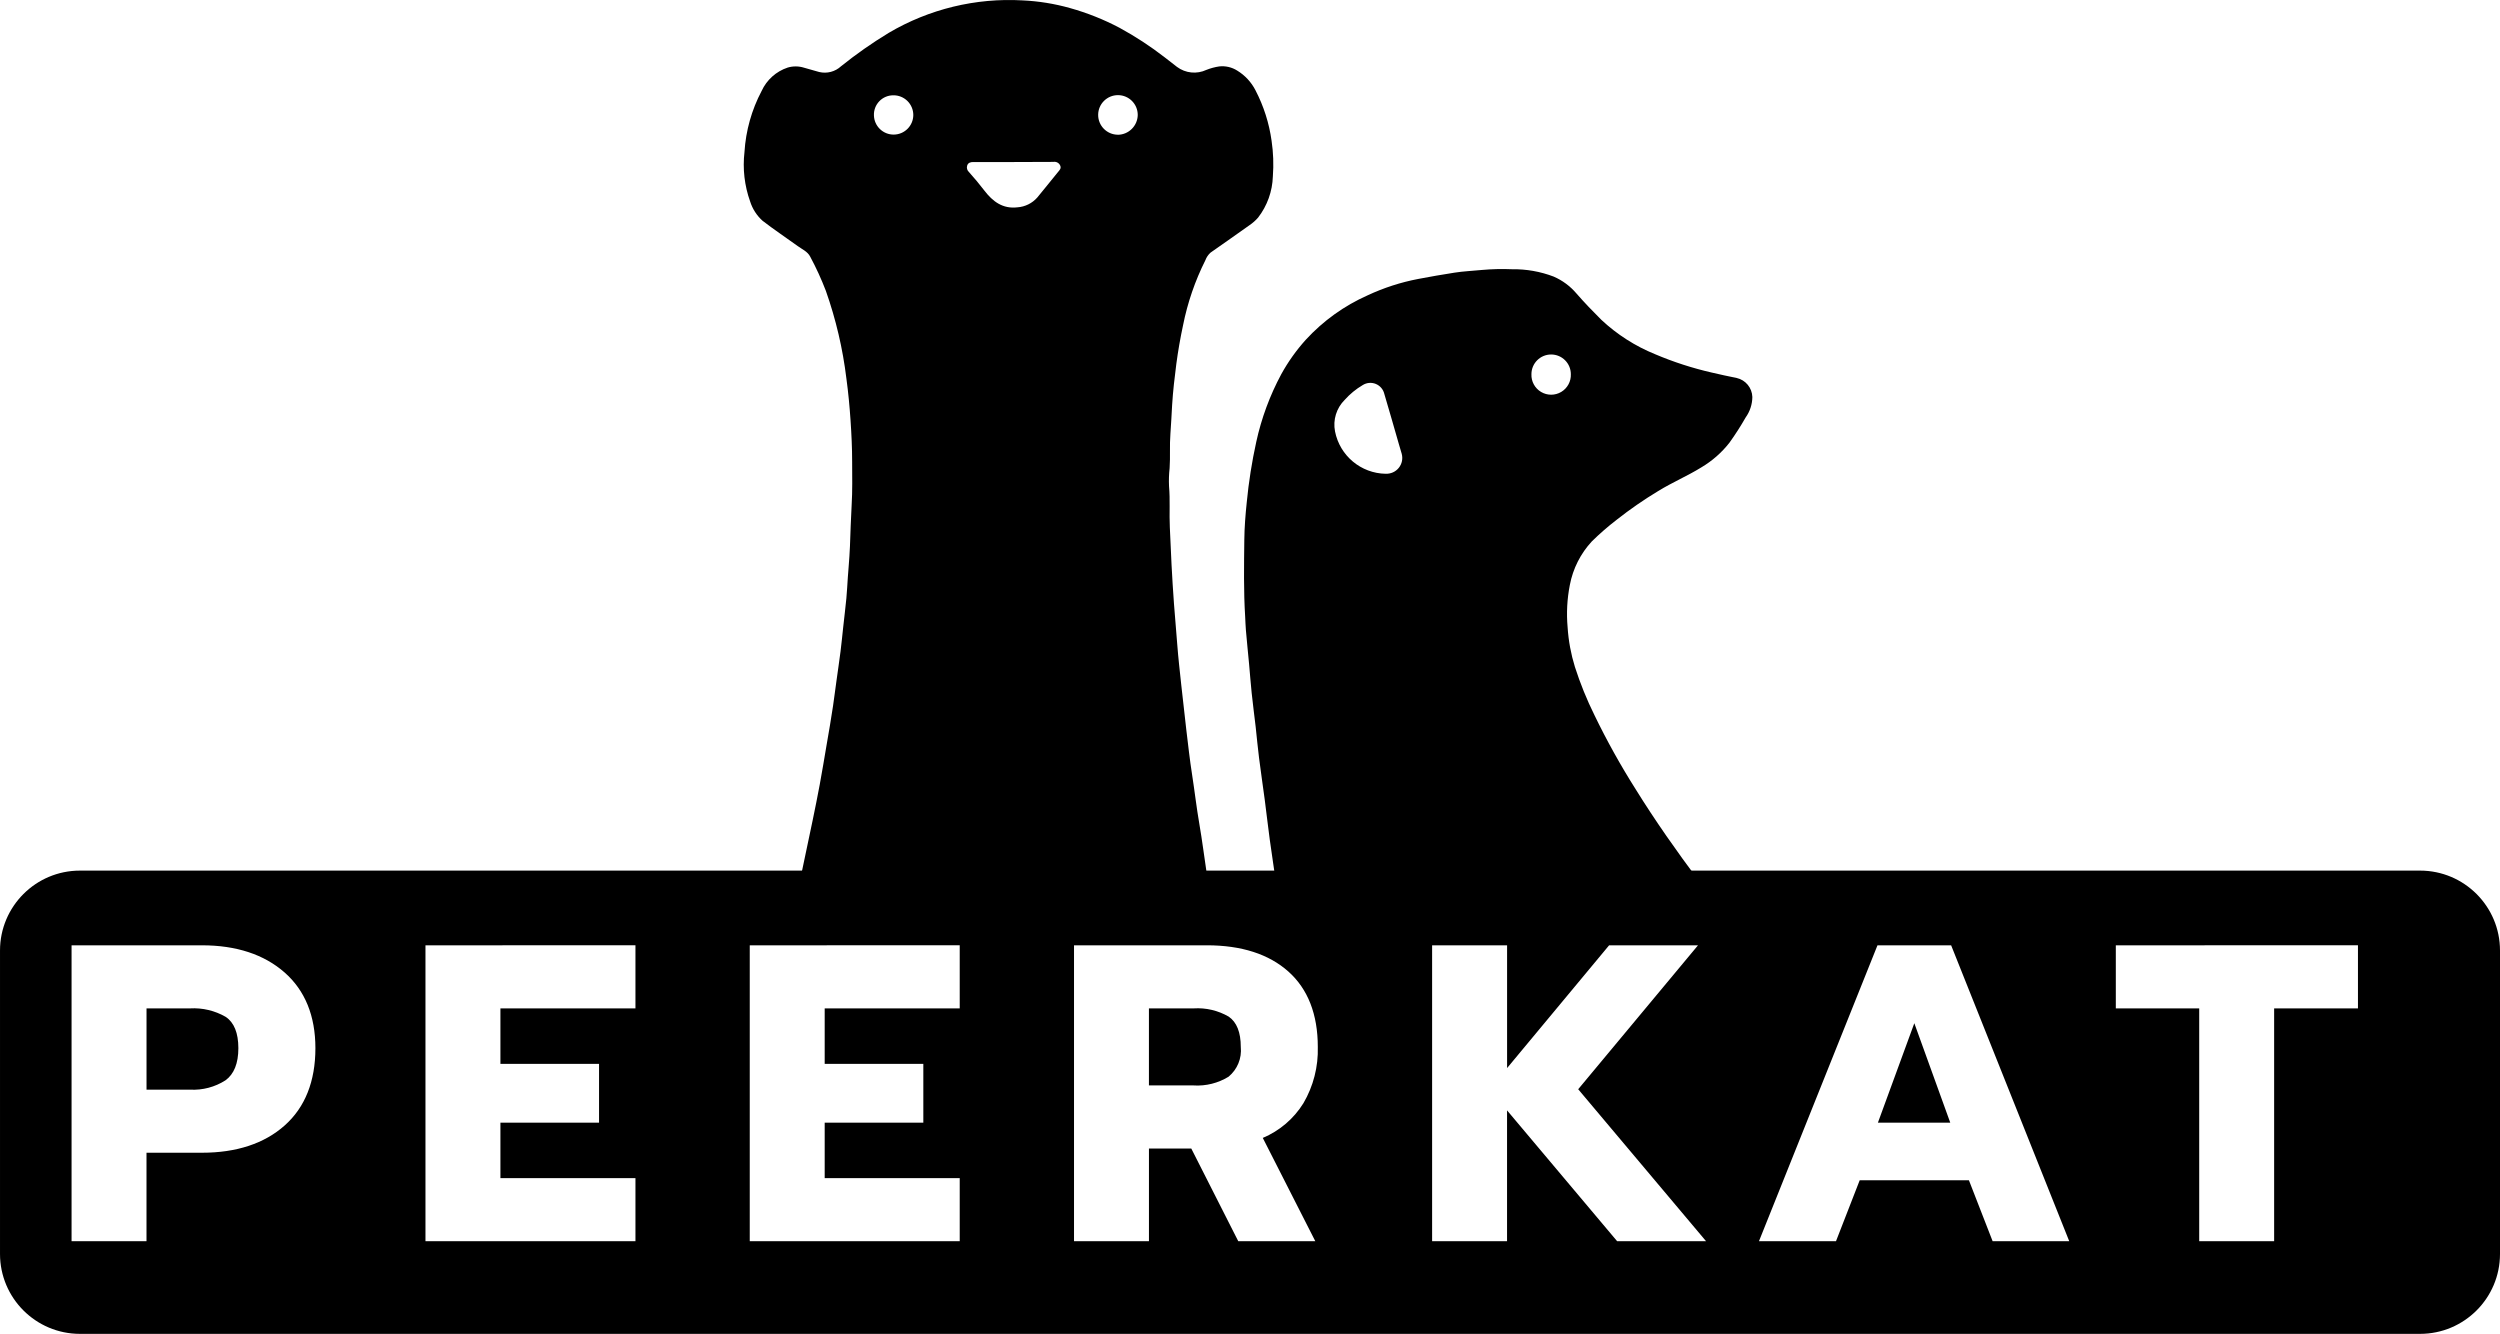
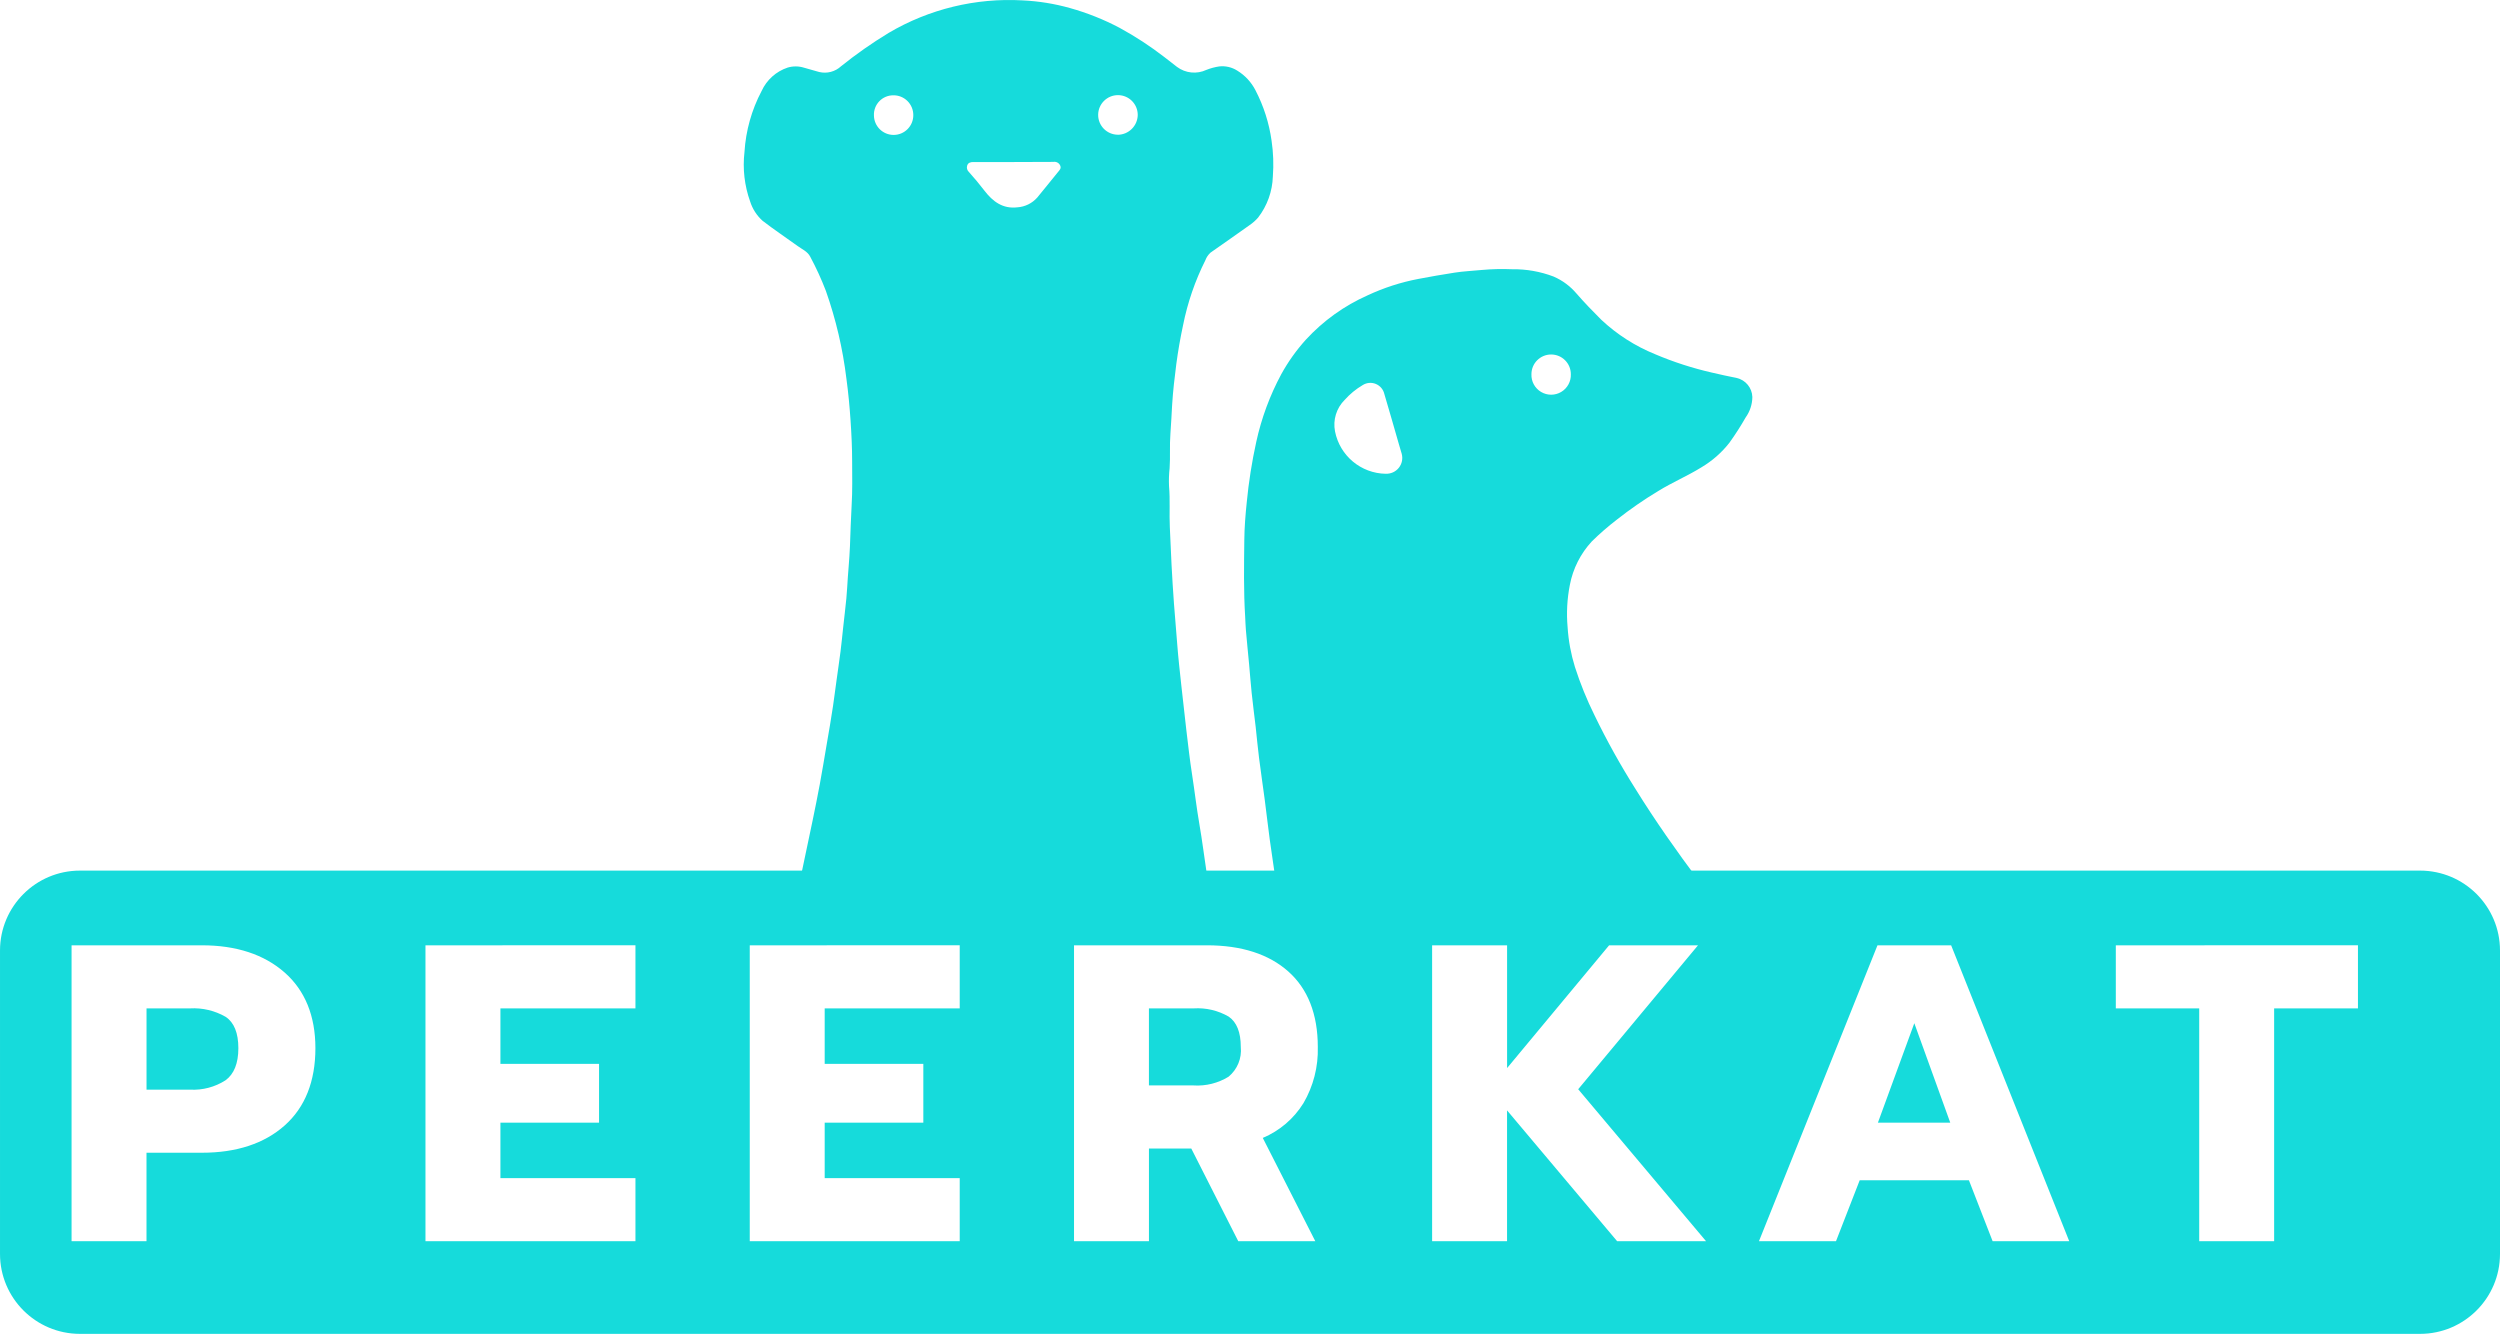
- <svg xmlns="http://www.w3.org/2000/svg" viewBox="0 0 313.001 167">
-   <defs />
-   <defs />
-   <path d="M99.88 111.47c.185-.841.378-1.709.56-2.564q.656-3.082 1.3-6.181c.308-1.5.616-3 .894-4.511.305-1.662.583-3.326.863-4.988.28-1.614.56-3.228.8-4.847.165-1.068.28-2.144.44-3.217.165-1.2.347-2.41.5-3.617.126-.992.219-1.989.328-2.984.132-1.21.28-2.424.4-3.643.045-.44.073-.885.1-1.323.092-1.737.28-3.466.35-5.206s.109-3.418.21-5.122c.112-1.821.07-3.643.064-5.456 0-1.726-.084-3.455-.2-5.175s-.28-3.486-.516-5.217a51.77 51.77 0 00-2.575-11.006 37.155 37.155 0 00-1.961-4.281c-.331-.644-1.012-.922-1.564-1.325-1.46-1.062-2.973-2.059-4.4-3.166a5.454 5.454 0 01-1.555-2.413 13.7 13.7 0 01-.709-6.19 18.837 18.837 0 012.146-7.647 5.493 5.493 0 013.273-2.934 3.514 3.514 0 012.04.02c.63.188 1.264.359 1.894.538a3 3 0 002.738-.72 55.708 55.708 0 015.974-4.183A29.657 29.657 0 01128.027.049a26.455 26.455 0 015.94.961 31.382 31.382 0 016.19 2.466 42.141 42.141 0 015.677 3.713c.513.387 1.009.8 1.524 1.185a3.6 3.6 0 003.69.373 7.205 7.205 0 011.606-.432 3.488 3.488 0 012.242.521 6.187 6.187 0 012.292 2.471 19.488 19.488 0 012.015 6.321 20.106 20.106 0 01.16 4.452 8.9 8.9 0 01-1.847 5.161 5.524 5.524 0 01-1.07.947c-1.617 1.166-3.262 2.289-4.887 3.441a2.393 2.393 0 00-.642.944 32.2 32.2 0 00-2.8 8.157q-.516 2.4-.841 4.839c-.219 1.7-.418 3.4-.524 5.114-.076 1.208-.12 2.421-.216 3.626-.115 1.443 0 2.883-.1 4.318a14.113 14.113 0 00-.073 2.242c.154 1.715.017 3.433.1 5.145.078 1.552.132 3.107.213 4.66.087 1.631.182 3.267.305 4.9.129 1.7.28 3.39.409 5.086s.328 3.446.513 5.167q.294 2.752.619 5.506c.23 1.9.437 3.8.734 5.691.317 2.037.546 4.085.9 6.117.367 2.113.628 4.245.95 6.366a17.422 17.422 0 01.305 1.961zm27.045-91.183h-5.058c-.325 0-.653.064-.776.437a.782.782 0 00.233.827c.667.745 1.311 1.513 1.917 2.306 1.051 1.373 2.3 2.317 4.141 2.1a3.643 3.643 0 002.485-1.227c.883-1.051 1.72-2.135 2.595-3.191.21-.255.446-.462.263-.841a.786.786 0 00-.841-.429c-1.659.018-3.309.018-4.959.018zm-12.579-5.885a2.47 2.47 0 00-2.5-2.47 2.419 2.419 0 00-2.429 2.522 2.465 2.465 0 004.929-.052zm25.6 2.471a2.522 2.522 0 002.5-2.48 2.478 2.478 0 10-2.5 2.474zM159.897 111.466c-.308-2.121-.63-4.242-.925-6.366-.227-1.662-.409-3.326-.628-4.988-.23-1.743-.493-3.483-.712-5.229-.165-1.295-.28-2.595-.423-3.892-.162-1.4-.353-2.824-.5-4.237-.129-1.2-.21-2.4-.322-3.606-.132-1.418-.28-2.836-.4-4.256-.048-.56-.059-1.121-.092-1.681-.2-3.208-.143-6.425-.106-9.636.017-1.564.143-3.133.305-4.688a63.392 63.392 0 011.191-7.565 32.555 32.555 0 013.127-8.465 22.987 22.987 0 013.082-4.329 23.425 23.425 0 017.742-5.556 26.922 26.922 0 016.33-2.048c1.51-.28 3.021-.56 4.536-.787 1.121-.179 2.264-.219 3.4-.336a28.722 28.722 0 013.8-.092 14.017 14.017 0 015.217.919 7.846 7.846 0 012.839 2.1c1 1.149 2.054 2.242 3.138 3.32a21.917 21.917 0 006.725 4.3 42.292 42.292 0 007.106 2.3c1.028.255 2.071.454 3.107.675a2.522 2.522 0 011.961 2.382 4.48 4.48 0 01-.841 2.564 36.26 36.26 0 01-2.023 3.152 12.647 12.647 0 01-3.531 3.1c-1.74 1.076-3.643 1.88-5.38 2.95a51.036 51.036 0 00-5.206 3.6 34.189 34.189 0 00-3.116 2.712 11.065 11.065 0 00-2.752 5.447 18.77 18.77 0 00-.28 5.307 21.355 21.355 0 00.916 4.968 43.69 43.69 0 002.449 6.041 93.389 93.389 0 005.142 9.247c2.466 3.979 5.161 7.8 7.963 11.544.28.375.591.737.857 1.121zm13.592-52.154a1.98 1.98 0 002.006-2.5c-.129-.4-.238-.8-.356-1.208-.605-2.1-1.2-4.2-1.824-6.293a1.793 1.793 0 00-2.7-1.1 9.389 9.389 0 00-2.256 1.852 4.371 4.371 0 00-1.213 3.951 6.573 6.573 0 006.343 5.302zm23.181-12.463a2.467 2.467 0 00-4.934 0 2.469 2.469 0 104.934 0z" class="a" />
-   <g>
-     <path d="M303.001 167h-293a10.011 10.011 0 01-10-10v-38a10.011 10.011 0 0110-10h293a10.011 10.011 0 0110 10v38a10.011 10.011 0 01-10 10zm-38.1-48.647v7.9h10.441V155.4h9.381v-29.15h10.494v-7.9zm-32.066 29.415h13.674l2.968 7.632h9.593l-14.787-37.047h-9.222L220.222 155.4h9.645l2.968-7.631zm-44.149-8.745l13.781 16.377h11.134l-16.01-19.027 15-18.02h-11.13l-12.773 15.37v-15.37h-9.387V155.4h9.382v-16.377zm-44.838 4.77h5.3l5.883 11.607h9.646l-6.576-12.932a11.01 11.01 0 005.088-4.346 13.206 13.206 0 001.8-7.049c0-4.08-1.239-7.254-3.683-9.435s-5.878-3.286-10.2-3.286h-16.639V155.4h9.382v-11.606zm-49.979-25.44V155.4h26.288v-7.9h-16.906v-6.94h12.35v-7.367h-12.35v-6.943h16.906v-7.9zm-40.6 0V155.4h26.29v-7.9H62.653v-6.94h12.348v-7.367H62.653v-6.943h16.906v-7.9zm-44.309 0V155.4h9.382v-11.077h6.943c4.326 0 7.813-1.15 10.362-3.419s3.842-5.522 3.842-9.672c0-4.044-1.3-7.236-3.868-9.487s-6.043-3.392-10.334-3.392zm235.217 22.207h-9.063l4.559-12.455 4.5 12.454zm-220.376-4.134h-5.456V126.25h5.456a8.016 8.016 0 014.452 1.059c1.055.7 1.59 2.024 1.59 3.922s-.544 3.254-1.616 4.028a7.476 7.476 0 01-4.426 1.167zm125.663-.53h-5.618v-9.646h5.618a7.759 7.759 0 014.372 1.033c1 .686 1.511 1.962 1.511 3.79a4.278 4.278 0 01-1.537 3.736 7.488 7.488 0 01-4.343 1.091z" class="a" />
+ <svg xmlns="http://www.w3.org/2000/svg" width="313.001" height="167" viewBox="0 0 313.001 167">
+   <defs>
+     <style>.a{fill:#16dbdb;}</style>
+   </defs>
+   <g transform="translate(-11.801 -1165.093)">
+     <g transform="translate(11.802 1165.093)">
+       <g transform="translate(93.13)">
+         <path class="a" d="M77.034,334.068c.185-.841.378-1.709.56-2.564q.656-3.082,1.3-6.181c.308-1.5.616-3,.894-4.511.305-1.662.583-3.326.863-4.988.28-1.614.56-3.228.8-4.847.165-1.068.28-2.144.44-3.217.165-1.2.347-2.41.5-3.617.126-.992.219-1.989.328-2.984.132-1.21.28-2.424.4-3.643.045-.44.073-.885.1-1.323.092-1.737.28-3.466.35-5.206s.109-3.418.21-5.122c.112-1.821.07-3.643.064-5.456,0-1.726-.084-3.455-.2-5.175s-.28-3.486-.516-5.217a51.77,51.77,0,0,0-2.575-11.006,37.155,37.155,0,0,0-1.961-4.281c-.331-.644-1.012-.922-1.564-1.325-1.46-1.062-2.973-2.059-4.4-3.166a5.454,5.454,0,0,1-1.555-2.413,13.7,13.7,0,0,1-.709-6.19,18.837,18.837,0,0,1,2.146-7.647,5.493,5.493,0,0,1,3.273-2.934,3.514,3.514,0,0,1,2.04.02c.63.188,1.264.359,1.894.538a3,3,0,0,0,2.738-.72,55.708,55.708,0,0,1,5.974-4.183,29.657,29.657,0,0,1,16.753-4.063,26.455,26.455,0,0,1,5.94.961,31.382,31.382,0,0,1,6.19,2.466,42.141,42.141,0,0,1,5.677,3.713c.513.387,1.009.8,1.524,1.185a3.6,3.6,0,0,0,3.69.373,7.205,7.205,0,0,1,1.606-.432,3.488,3.488,0,0,1,2.242.521,6.187,6.187,0,0,1,2.292,2.471,19.488,19.488,0,0,1,2.015,6.321,20.106,20.106,0,0,1,.16,4.452,8.9,8.9,0,0,1-1.847,5.161,5.524,5.524,0,0,1-1.07.947c-1.617,1.166-3.262,2.289-4.887,3.441a2.393,2.393,0,0,0-.642.944,32.2,32.2,0,0,0-2.8,8.157q-.516,2.4-.841,4.839c-.219,1.7-.418,3.4-.524,5.114-.076,1.208-.12,2.421-.216,3.626-.115,1.443,0,2.883-.1,4.318a14.113,14.113,0,0,0-.073,2.242c.154,1.715.017,3.433.1,5.145.078,1.552.132,3.107.213,4.66.087,1.631.182,3.267.305,4.9.129,1.7.28,3.39.409,5.086s.328,3.446.513,5.167q.294,2.752.619,5.506c.23,1.9.437,3.8.734,5.691.317,2.037.546,4.085.9,6.117.367,2.113.628,4.245.95,6.366a17.422,17.422,0,0,1,.305,1.961Zm27.045-91.183H99.021c-.325,0-.653.064-.776.437a.782.782,0,0,0,.233.827c.667.745,1.311,1.513,1.917,2.306,1.051,1.373,2.3,2.317,4.141,2.1a3.643,3.643,0,0,0,2.485-1.227c.883-1.051,1.72-2.135,2.595-3.191.21-.255.446-.462.263-.841a.786.786,0,0,0-.841-.429C107.379,242.885,105.729,242.885,104.079,242.885ZM91.5,237A2.47,2.47,0,0,0,89,234.53a2.419,2.419,0,0,0-2.429,2.522A2.463,2.463,0,0,0,91.5,237Zm25.6,2.471a2.522,2.522,0,0,0,2.5-2.48,2.478,2.478,0,1,0-2.5,2.474Z" transform="translate(-70.285 -222.598)" />
+         <path class="a" d="M297.894,420.6c-.308-2.121-.63-4.242-.925-6.366-.227-1.662-.409-3.326-.628-4.988-.23-1.743-.493-3.483-.712-5.229-.165-1.295-.28-2.595-.423-3.892-.162-1.4-.353-2.824-.5-4.237-.129-1.2-.21-2.4-.322-3.606-.132-1.418-.28-2.836-.4-4.256-.048-.56-.059-1.121-.092-1.681-.2-3.208-.143-6.425-.106-9.636.017-1.564.143-3.133.305-4.688a63.392,63.392,0,0,1,1.191-7.565,32.555,32.555,0,0,1,3.127-8.465,22.987,22.987,0,0,1,3.082-4.329,23.425,23.425,0,0,1,7.742-5.556,26.922,26.922,0,0,1,6.33-2.048c1.51-.28,3.021-.56,4.536-.787,1.121-.179,2.264-.219,3.4-.336a28.722,28.722,0,0,1,3.8-.092,14.017,14.017,0,0,1,5.217.919,7.846,7.846,0,0,1,2.839,2.1c1,1.149,2.054,2.242,3.138,3.32a21.917,21.917,0,0,0,6.725,4.3,42.292,42.292,0,0,0,7.106,2.3c1.028.255,2.071.454,3.107.675a2.522,2.522,0,0,1,1.961,2.382,4.48,4.48,0,0,1-.841,2.564,36.26,36.26,0,0,1-2.023,3.152,12.647,12.647,0,0,1-3.531,3.1c-1.74,1.076-3.643,1.88-5.38,2.95a51.036,51.036,0,0,0-5.206,3.6,34.189,34.189,0,0,0-3.116,2.712,11.065,11.065,0,0,0-2.752,5.447,18.77,18.77,0,0,0-.28,5.307,21.355,21.355,0,0,0,.916,4.968,43.69,43.69,0,0,0,2.449,6.041,93.389,93.389,0,0,0,5.142,9.247c2.466,3.979,5.161,7.8,7.963,11.544.28.375.591.737.857,1.121Zm13.592-52.154a1.98,1.98,0,0,0,2.006-2.5c-.129-.4-.238-.8-.356-1.208-.605-2.1-1.2-4.2-1.824-6.293a1.793,1.793,0,0,0-2.7-1.1,9.389,9.389,0,0,0-2.256,1.852,4.371,4.371,0,0,0-1.213,3.951A6.573,6.573,0,0,0,311.486,368.45Zm23.181-12.463a2.467,2.467,0,0,0-4.934,0,2.469,2.469,0,1,0,4.934,0Z" transform="translate(-231.128 -309.134)" />
+       </g>
+       <g transform="translate(0 109.179)">
+         <path class="a" d="M303,58H10A10.011,10.011,0,0,1,0,48V10A10.011,10.011,0,0,1,10,0H303a10.011,10.011,0,0,1,10,10V48A10.011,10.011,0,0,1,303,58ZM264.9,9.353v7.9h10.441V46.4h9.381V17.25h10.494v-7.9ZM232.834,38.768h13.674l2.968,7.632h9.593L244.282,9.353H235.06L220.221,46.4h9.645l2.968-7.631Zm-44.149-8.745,0,0L202.466,46.4H213.6L197.59,27.373l15-18.02h-11.13l-12.773,15.37V9.353H179.3V46.4h9.382V30.023Zm-44.838,4.77h5.3L155.03,46.4h9.646L158.1,33.468a11.01,11.01,0,0,0,5.088-4.346,13.206,13.206,0,0,0,1.8-7.049c0-4.08-1.239-7.254-3.683-9.435s-5.878-3.286-10.2-3.286H134.466V46.4h9.382V34.794ZM93.868,9.353V46.4h26.288V38.5H103.25V31.56H115.6V24.193H103.25V17.25h16.906v-7.9Zm-40.6,0V46.4H79.558V38.5H62.652V31.56H75V24.193H62.652V17.25H79.558v-7.9Zm-44.309,0V46.4h9.382V35.323h6.943c4.326,0,7.813-1.15,10.362-3.419s3.842-5.522,3.842-9.672c0-4.044-1.3-7.236-3.868-9.487S29.577,9.353,25.286,9.353ZM244.176,31.56h-9.063l4.559-12.455,4.5,12.454ZM23.8,27.426H18.344V17.25H23.8a8.016,8.016,0,0,1,4.452,1.059c1.055.7,1.59,2.024,1.59,3.922s-.544,3.254-1.616,4.028A7.476,7.476,0,0,1,23.8,27.426Zm125.663-.53h-5.618V17.25h5.618a7.759,7.759,0,0,1,4.372,1.033c1,.686,1.511,1.962,1.511,3.79a4.278,4.278,0,0,1-1.537,3.736A7.488,7.488,0,0,1,149.466,26.9Z" transform="translate(0 -0.179)" />
+       </g>
+     </g>
  </g>
</svg>
